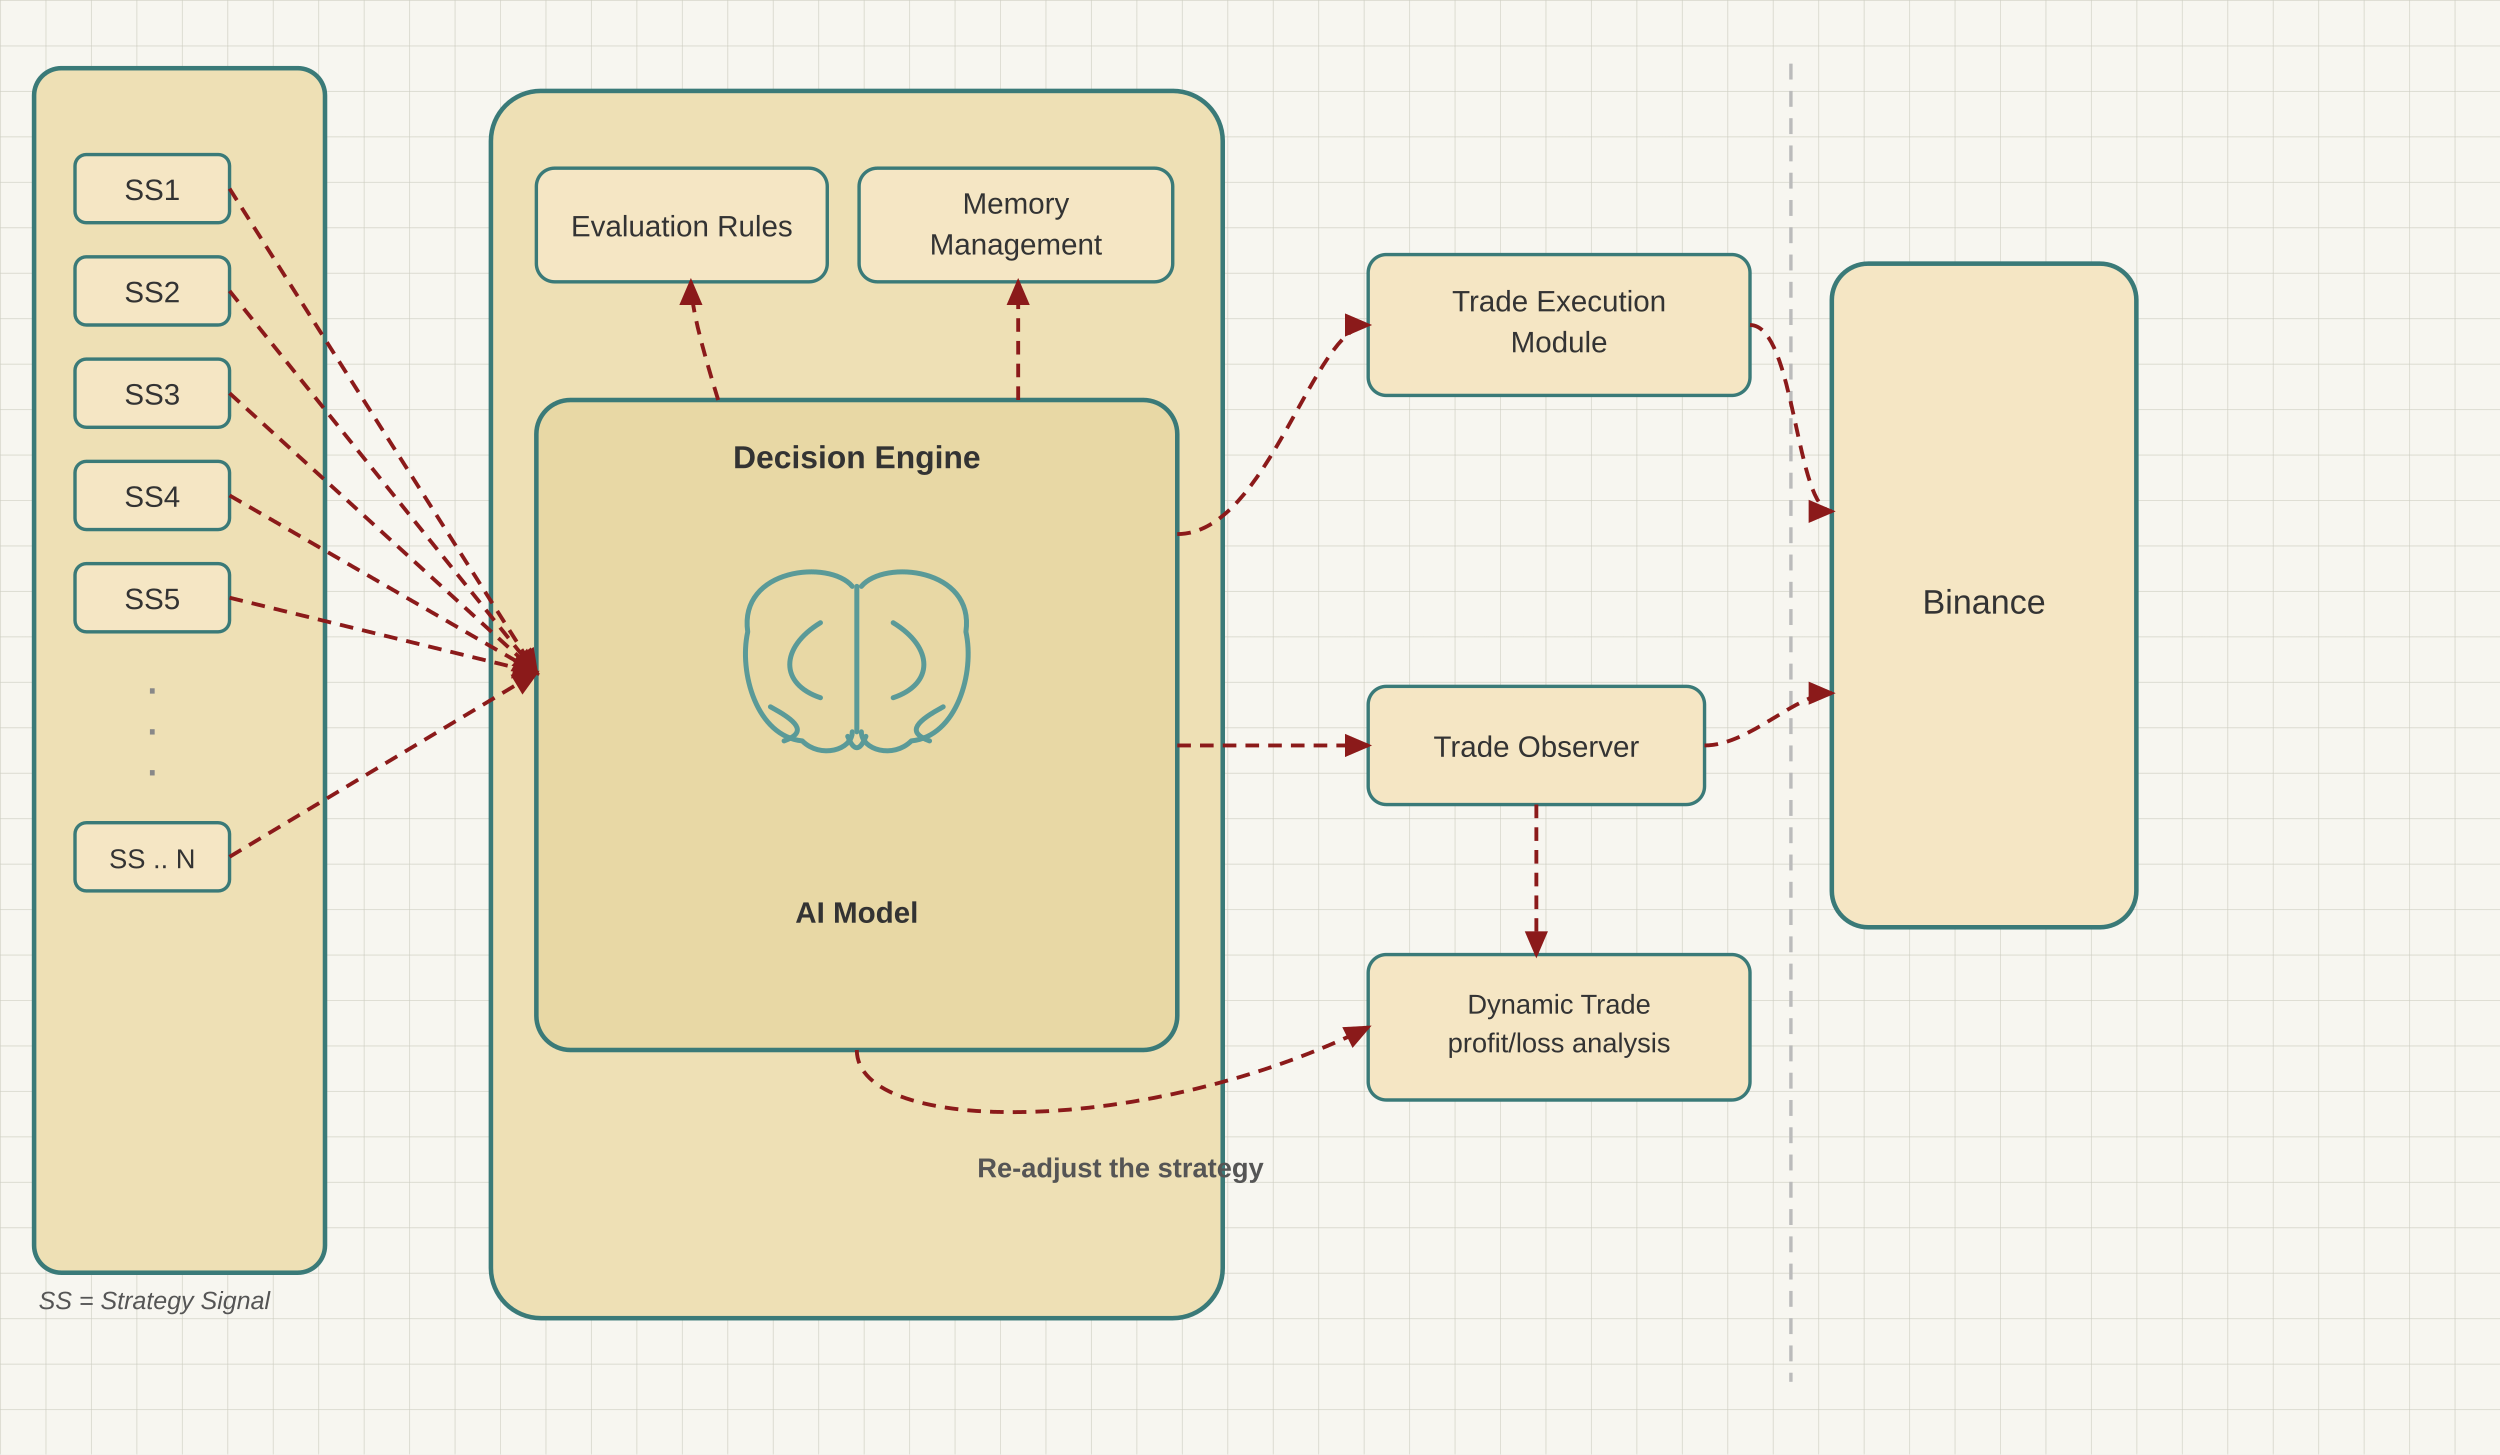
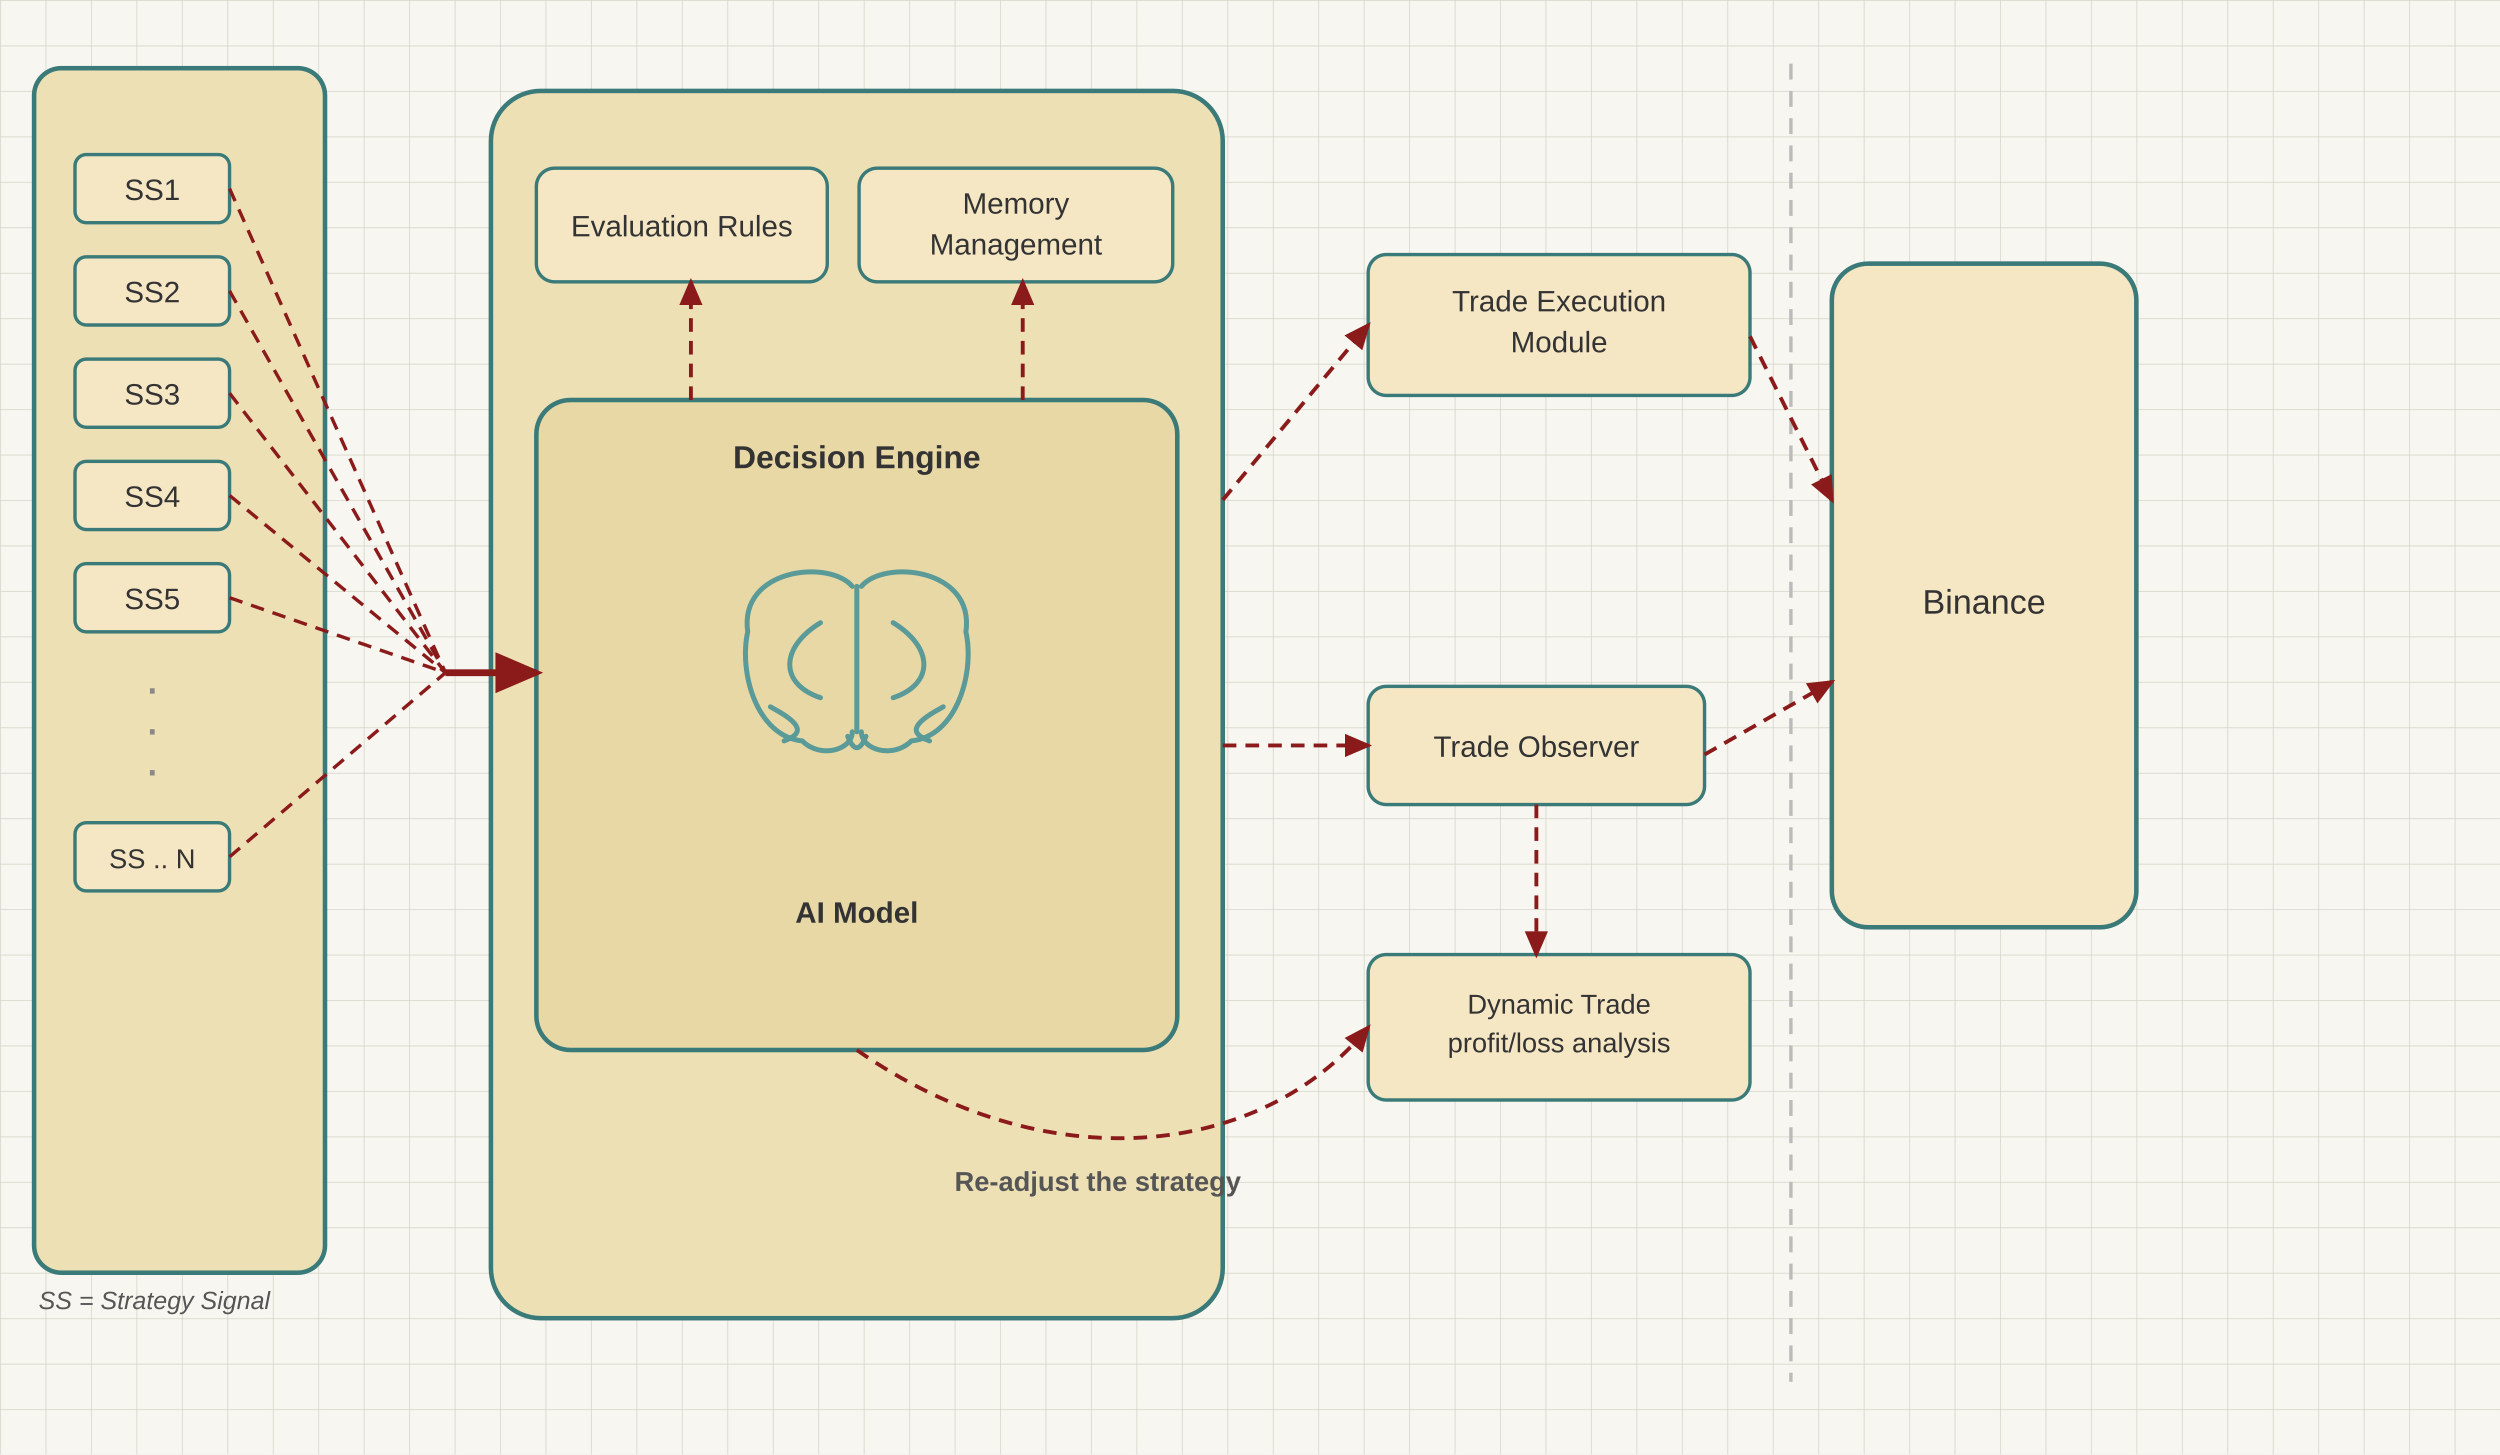
<svg xmlns="http://www.w3.org/2000/svg" viewBox="0 0 1100 640" width="1100">
  <defs>
    <pattern id="grid" width="20" height="20" patternUnits="userSpaceOnUse">
      <path d="M 20 0 L 0 0 0 20" fill="none" stroke="#ccccc0" stroke-width="0.5" />
    </pattern>
    <marker id="arr" markerWidth="7" markerHeight="6" refX="6" refY="3" orient="auto">
      <polygon points="0 0, 7 3, 0 6" fill="#8b1a1a" />
    </marker>
  </defs>
  <rect width="1100" height="640" fill="#f7f6f0" />
  <rect width="1100" height="640" fill="url(#grid)" />
  <rect x="15" y="30" width="128" height="530" rx="12" fill="#eee0b5" stroke="#3a7a78" stroke-width="2" />
  <rect x="33" y="68" width="68" height="30" rx="5" fill="#f5e6c4" stroke="#3a7a78" stroke-width="1.5" />
  <text x="67" y="88" font-family="Arial,sans-serif" font-size="13" fill="#333" text-anchor="middle">SS1</text>
  <rect x="33" y="113" width="68" height="30" rx="5" fill="#f5e6c4" stroke="#3a7a78" stroke-width="1.5" />
  <text x="67" y="133" font-family="Arial,sans-serif" font-size="13" fill="#333" text-anchor="middle">SS2</text>
  <rect x="33" y="158" width="68" height="30" rx="5" fill="#f5e6c4" stroke="#3a7a78" stroke-width="1.5" />
  <text x="67" y="178" font-family="Arial,sans-serif" font-size="13" fill="#333" text-anchor="middle">SS3</text>
  <rect x="33" y="203" width="68" height="30" rx="5" fill="#f5e6c4" stroke="#3a7a78" stroke-width="1.5" />
  <text x="67" y="223" font-family="Arial,sans-serif" font-size="13" fill="#333" text-anchor="middle">SS4</text>
  <rect x="33" y="248" width="68" height="30" rx="5" fill="#f5e6c4" stroke="#3a7a78" stroke-width="1.5" />
  <text x="67" y="268" font-family="Arial,sans-serif" font-size="13" fill="#333" text-anchor="middle">SS5</text>
  <text x="67" y="310" font-family="Arial,sans-serif" font-size="22" fill="#888" text-anchor="middle">·</text>
  <text x="67" y="328" font-family="Arial,sans-serif" font-size="22" fill="#888" text-anchor="middle">·</text>
  <text x="67" y="346" font-family="Arial,sans-serif" font-size="22" fill="#888" text-anchor="middle">·</text>
  <rect x="33" y="362" width="68" height="30" rx="5" fill="#f5e6c4" stroke="#3a7a78" stroke-width="1.5" />
  <text x="67" y="382" font-family="Arial,sans-serif" font-size="12" fill="#333" text-anchor="middle">SS .. N</text>
  <text x="17" y="576" font-family="Arial,sans-serif" font-size="11" fill="#555" font-style="italic">SS = Strategy Signal</text>
  <rect x="216" y="40" width="322" height="540" rx="22" fill="#eee0b5" stroke="#3a7a78" stroke-width="2" />
  <rect x="236" y="74" width="128" height="50" rx="8" fill="#f5e6c4" stroke="#3a7a78" stroke-width="1.5" />
  <text x="300" y="104" font-family="Arial,sans-serif" font-size="13" fill="#333" text-anchor="middle">Evaluation Rules</text>
  <rect x="378" y="74" width="138" height="50" rx="8" fill="#f5e6c4" stroke="#3a7a78" stroke-width="1.5" />
  <text x="447" y="94" font-family="Arial,sans-serif" font-size="13" fill="#333" text-anchor="middle">Memory</text>
  <text x="447" y="112" font-family="Arial,sans-serif" font-size="13" fill="#333" text-anchor="middle">Management</text>
  <rect x="236" y="176" width="282" height="286" rx="15" fill="#e8d8a5" stroke="#3a7a78" stroke-width="2" />
  <text x="377" y="206" font-family="Arial,sans-serif" font-size="14" font-weight="bold" fill="#333" text-anchor="middle">Decision Engine</text>
  <g transform="translate(377,292)" fill="none" stroke="#5a9a98" stroke-width="2.2" stroke-linecap="round" stroke-linejoin="round">
    <path d="M-2,-34 C-12,-46 -52,-42 -48,-14 C-52,4 -44,32 -24,34 C-16,42 -2,38 -2,30" />
    <path d="M 2,-34 C 12,-46  52,-42  48,-14 C 52,4  44,32  24,34 C 16,42  2,38  2,30" />
    <line x1="0" y1="-34" x2="0" y2="30" />
    <path d="M-16,-18 C-34,-7 -34,9 -16,15" />
    <path d="M-38,19 C-27,25 -21,30 -32,34" />
    <path d="M 16,-18 C 34,-7  34,9  16,15" />
    <path d="M 38,19  C 27,25  21,30  32,34" />
    <path d="M-4,32 Q0,42 4,32" />
  </g>
  <text x="377" y="406" font-family="Arial,sans-serif" font-size="13" font-weight="bold" fill="#333" text-anchor="middle">AI Model</text>
  <rect x="602" y="112" width="168" height="62" rx="8" fill="#f5e6c4" stroke="#3a7a78" stroke-width="1.5" />
  <text x="686" y="137" font-family="Arial,sans-serif" font-size="13" fill="#333" text-anchor="middle">Trade Execution</text>
  <text x="686" y="155" font-family="Arial,sans-serif" font-size="13" fill="#333" text-anchor="middle">Module</text>
  <rect x="602" y="302" width="148" height="52" rx="8" fill="#f5e6c4" stroke="#3a7a78" stroke-width="1.5" />
  <text x="676" y="333" font-family="Arial,sans-serif" font-size="13" fill="#333" text-anchor="middle">Trade Observer</text>
  <rect x="602" y="420" width="168" height="64" rx="8" fill="#f5e6c4" stroke="#3a7a78" stroke-width="1.5" />
  <text x="686" y="446" font-family="Arial,sans-serif" font-size="12" fill="#333" text-anchor="middle">Dynamic Trade</text>
  <text x="686" y="463" font-family="Arial,sans-serif" font-size="12" fill="#333" text-anchor="middle">profit/loss analysis</text>
  <line x1="788" y1="28" x2="788" y2="608" stroke="#bbb" stroke-width="1.5" stroke-dasharray="7,5" />
  <rect x="806" y="116" width="134" height="292" rx="16" fill="#f5e6c4" stroke="#3a7a78" stroke-width="2" />
  <text x="873" y="270" font-family="Arial,sans-serif" font-size="15" fill="#333" text-anchor="middle">Binance</text>
-   <line x1="101" y1="83" x2="236" y2="296" stroke="#8b1a1a" stroke-width="1.7" stroke-dasharray="6,4" marker-end="url(#arr)" />
-   <line x1="101" y1="128" x2="236" y2="296" stroke="#8b1a1a" stroke-width="1.7" stroke-dasharray="6,4" marker-end="url(#arr)" />
-   <line x1="101" y1="173" x2="236" y2="296" stroke="#8b1a1a" stroke-width="1.7" stroke-dasharray="6,4" marker-end="url(#arr)" />
-   <line x1="101" y1="218" x2="236" y2="296" stroke="#8b1a1a" stroke-width="1.7" stroke-dasharray="6,4" marker-end="url(#arr)" />
-   <line x1="101" y1="263" x2="236" y2="296" stroke="#8b1a1a" stroke-width="1.7" stroke-dasharray="6,4" marker-end="url(#arr)" />
-   <line x1="101" y1="377" x2="236" y2="296" stroke="#8b1a1a" stroke-width="1.7" stroke-dasharray="6,4" marker-end="url(#arr)" />
-   <path d="M 316,176 C 308,150 304,134 304,124" fill="none" stroke="#8b1a1a" stroke-width="1.7" stroke-dasharray="6,4" marker-end="url(#arr)" />
-   <path d="M 448,176 C 448,150 448,134 448,124" fill="none" stroke="#8b1a1a" stroke-width="1.7" stroke-dasharray="6,4" marker-end="url(#arr)" />
-   <path d="M 518,235 C 558,235 578,143 602,143" fill="none" stroke="#8b1a1a" stroke-width="1.7" stroke-dasharray="6,4" marker-end="url(#arr)" />
-   <path d="M 518,328 C 558,328 578,328 602,328" fill="none" stroke="#8b1a1a" stroke-width="1.7" stroke-dasharray="6,4" marker-end="url(#arr)" />
-   <path d="M 377,462 C 377,500 505,500 602,452" fill="none" stroke="#8b1a1a" stroke-width="1.7" stroke-dasharray="6,4" marker-end="url(#arr)" />
-   <text x="430" y="518" font-family="Arial,sans-serif" font-size="12" font-weight="bold" fill="#555">Re-adjust the strategy</text>
+   <line x1="101" y1="83" x2="196" y2="296" stroke="#8b1a1a" stroke-width="1.5" stroke-dasharray="6,4" />
+   <line x1="101" y1="128" x2="196" y2="296" stroke="#8b1a1a" stroke-width="1.5" stroke-dasharray="6,4" />
+   <line x1="101" y1="173" x2="196" y2="296" stroke="#8b1a1a" stroke-width="1.5" stroke-dasharray="6,4" />
+   <line x1="101" y1="218" x2="196" y2="296" stroke="#8b1a1a" stroke-width="1.5" stroke-dasharray="6,4" />
+   <line x1="101" y1="263" x2="196" y2="296" stroke="#8b1a1a" stroke-width="1.5" stroke-dasharray="6,4" />
+   <line x1="101" y1="377" x2="196" y2="296" stroke="#8b1a1a" stroke-width="1.5" stroke-dasharray="6,4" />
+   <line x1="196" y1="296" x2="236" y2="296" stroke="#8b1a1a" stroke-width="3" marker-end="url(#arr)" />
+   <line x1="304" y1="176" x2="304" y2="124" stroke="#8b1a1a" stroke-width="1.7" stroke-dasharray="6,4" marker-end="url(#arr)" />
+   <line x1="450" y1="176" x2="450" y2="124" stroke="#8b1a1a" stroke-width="1.7" stroke-dasharray="6,4" marker-end="url(#arr)" />
+   <line x1="538" y1="220" x2="602" y2="143" stroke="#8b1a1a" stroke-width="1.7" stroke-dasharray="6,4" marker-end="url(#arr)" />
+   <line x1="538" y1="328" x2="602" y2="328" stroke="#8b1a1a" stroke-width="1.7" stroke-dasharray="6,4" marker-end="url(#arr)" />
+   <path d="M 377,462 C 460,520 555,510 602,452" fill="none" stroke="#8b1a1a" stroke-width="1.7" stroke-dasharray="6,4" marker-end="url(#arr)" />
+   <text x="420" y="524" font-family="Arial,sans-serif" font-size="12" font-weight="bold" fill="#555">Re-adjust the strategy</text>
  <line x1="676" y1="354" x2="676" y2="420" stroke="#8b1a1a" stroke-width="1.7" stroke-dasharray="6,4" marker-end="url(#arr)" />
-   <path d="M 770,143 C 790,143 790,225 806,225" fill="none" stroke="#8b1a1a" stroke-width="1.7" stroke-dasharray="6,4" marker-end="url(#arr)" />
-   <path d="M 750,328 C 770,328 790,305 806,305" fill="none" stroke="#8b1a1a" stroke-width="1.7" stroke-dasharray="6,4" marker-end="url(#arr)" />
+   <line x1="770" y1="148" x2="806" y2="220" stroke="#8b1a1a" stroke-width="1.7" stroke-dasharray="6,4" marker-end="url(#arr)" />
+   <line x1="750" y1="332" x2="806" y2="300" stroke="#8b1a1a" stroke-width="1.7" stroke-dasharray="6,4" marker-end="url(#arr)" />
</svg>
